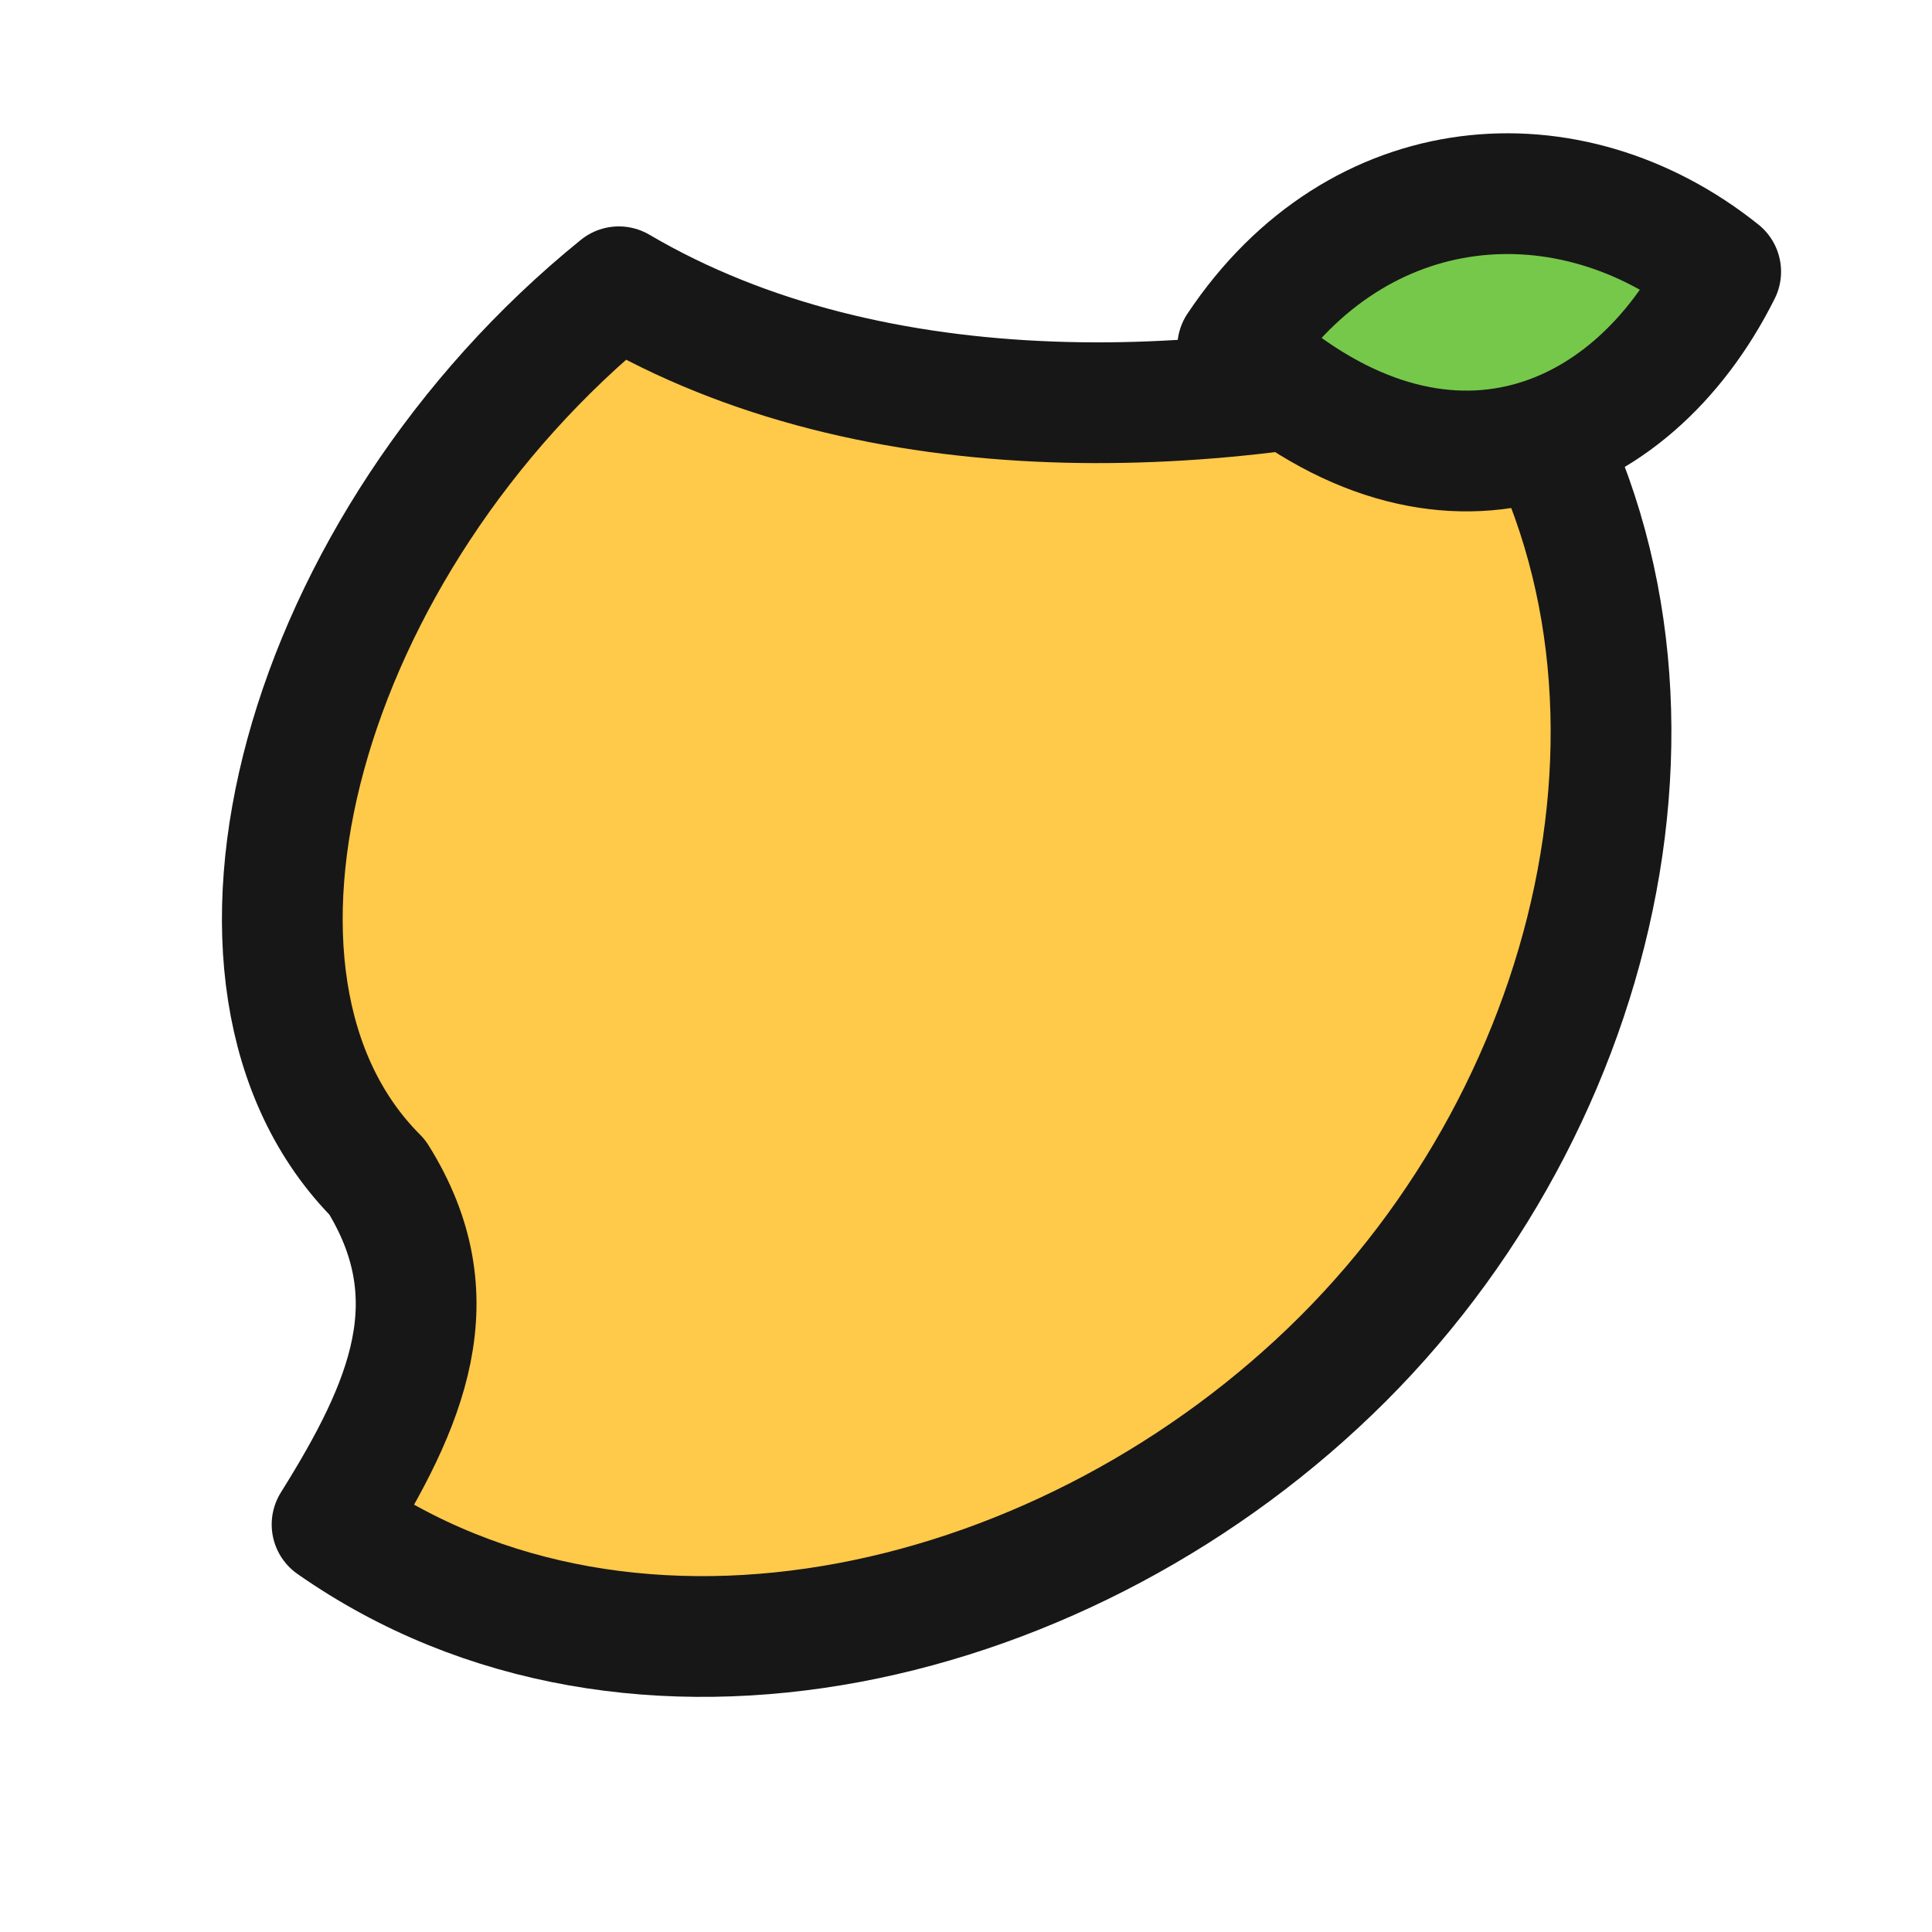
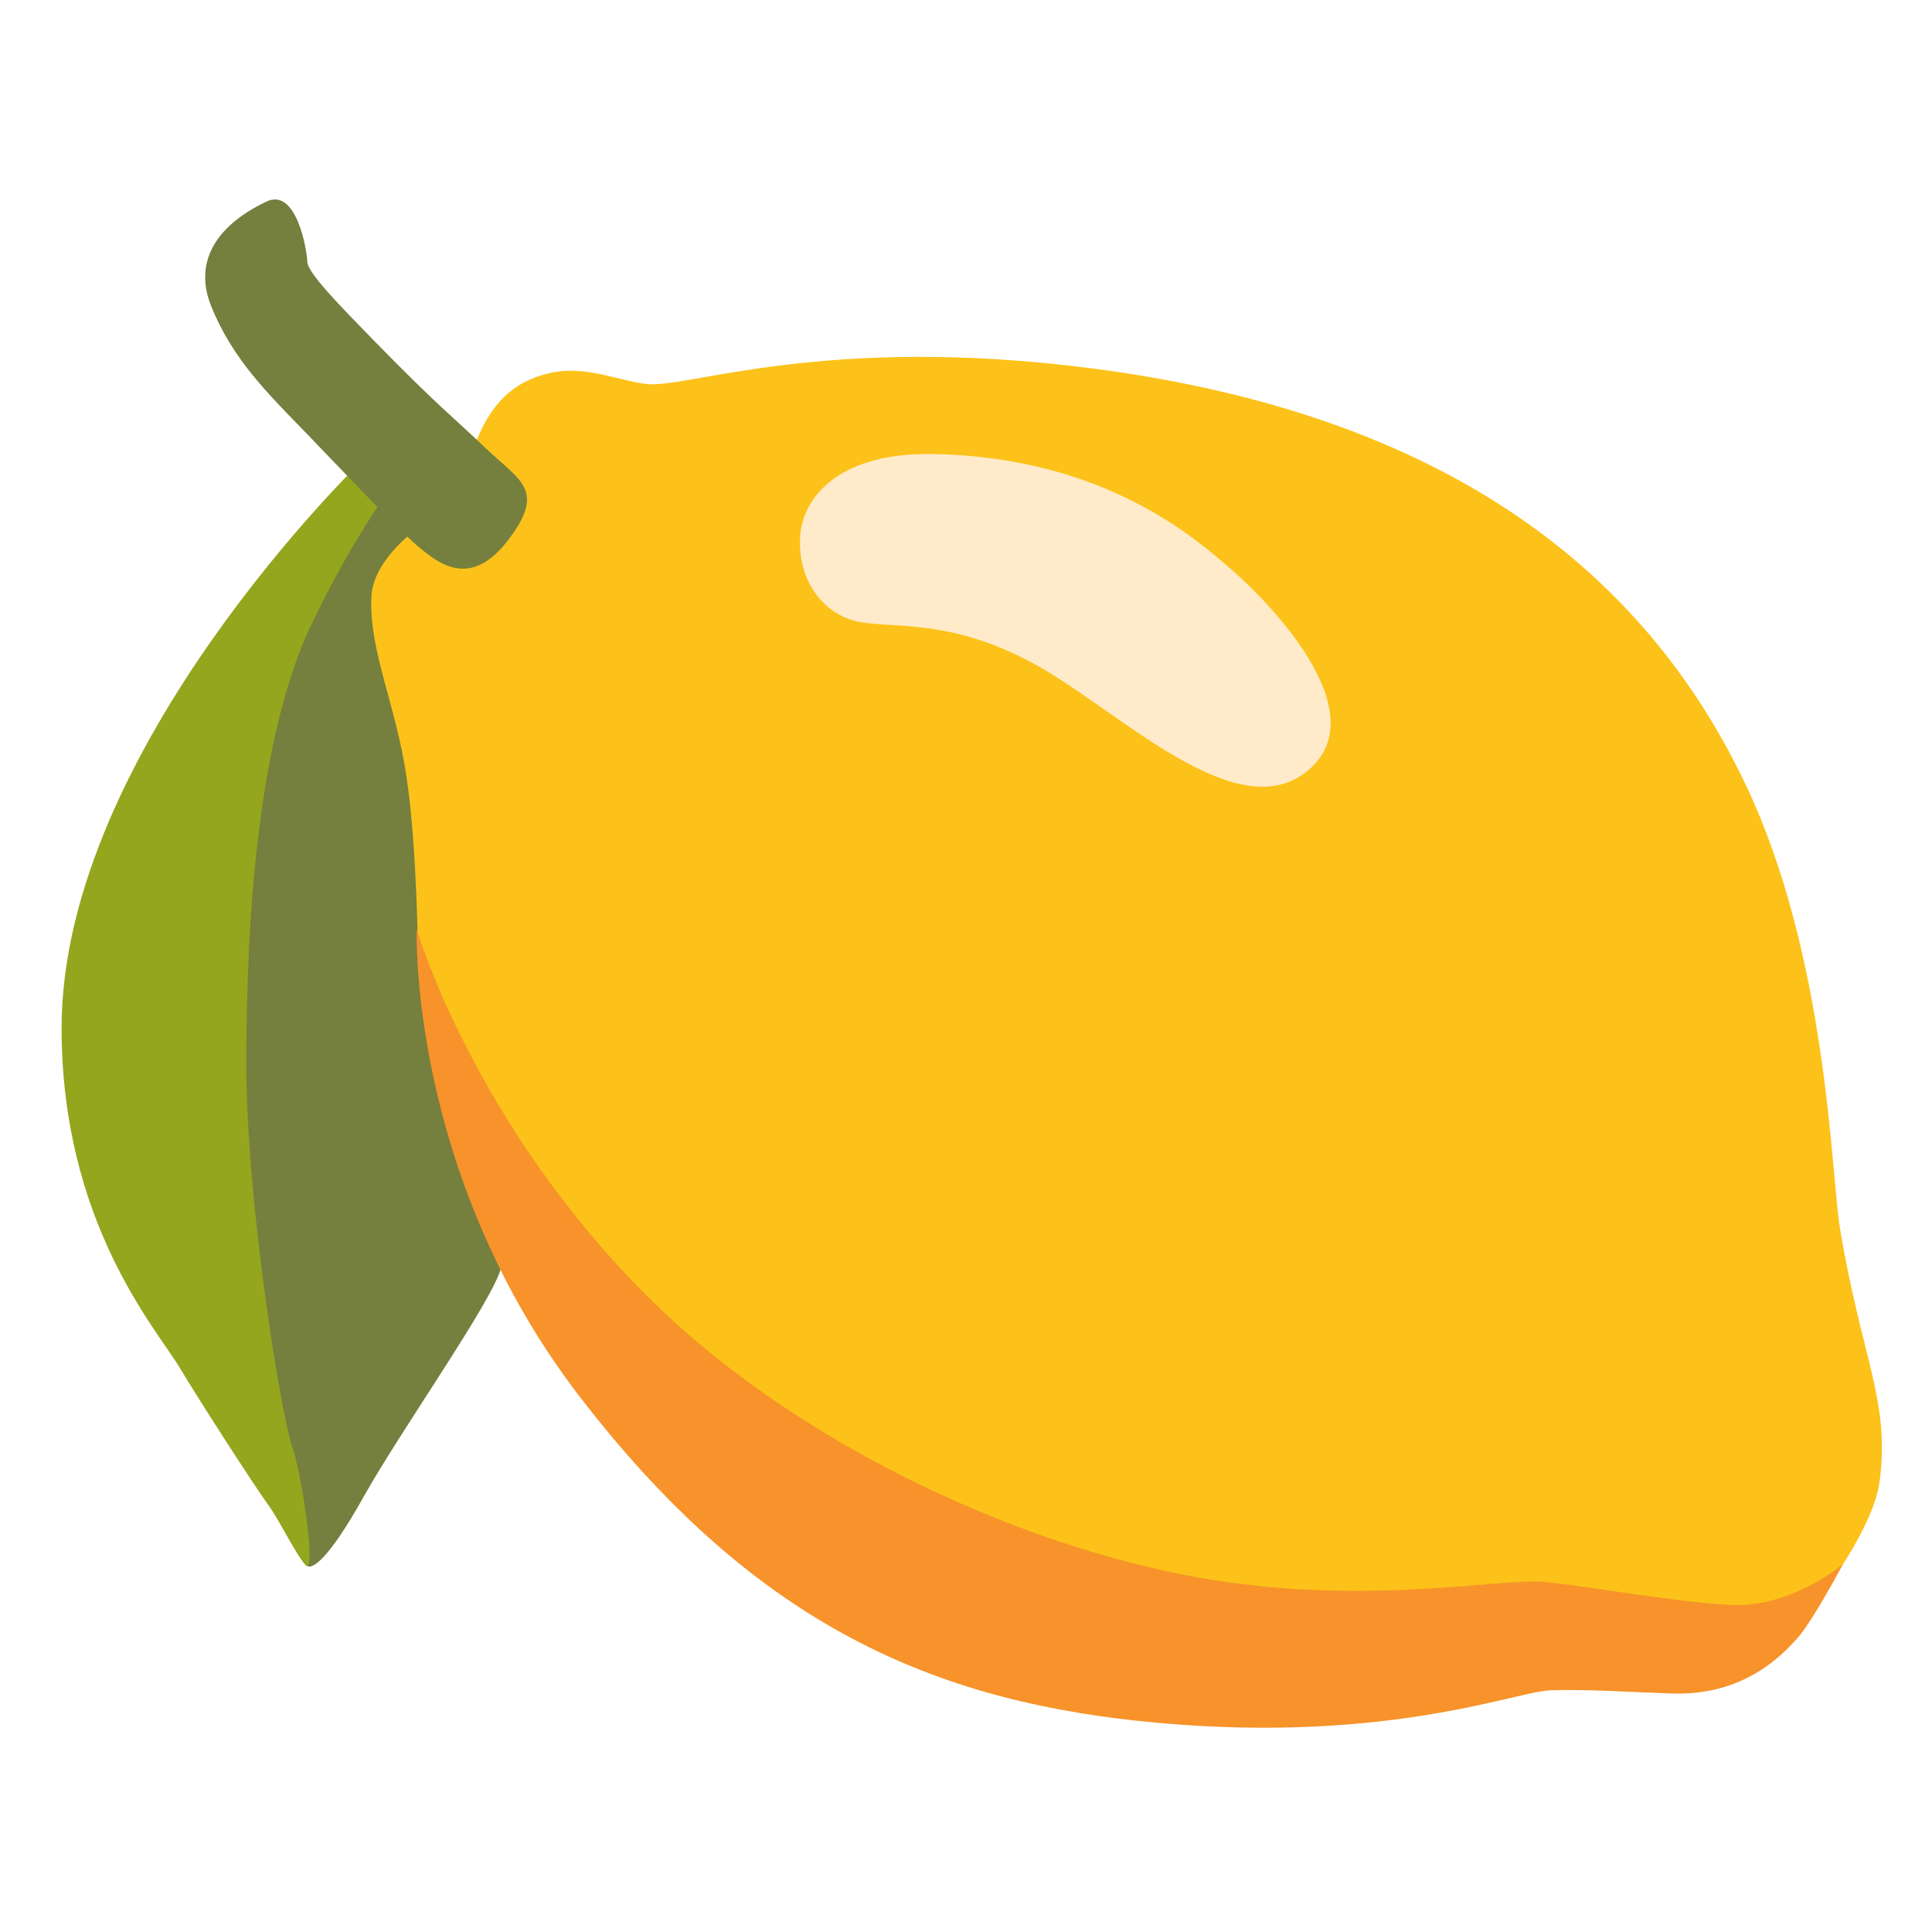
- <svg xmlns="http://www.w3.org/2000/svg" viewBox="0 0 128 128" stroke-linecap="round" stroke-linejoin="round">
-   <g stroke="#171717" stroke-width="8" stroke-linejoin="round">
-     <path fill="#FFC94A" d="M25 78c-13-13-5-42 16-59 17 10 40 9 58 4 14 20 8 49-10 67-18 18-47 25-67 11 5-8 8-15 3-23Z" />
-     <path fill="#76C84A" d="M82 23c8-12 22-13 32-5-6 12-19 17-32 5Z" />
-   </g>
+ <svg xmlns="http://www.w3.org/2000/svg" version="1.1" id="Layer_3" x="0px" y="0px" viewBox="0 0 128 128" style="enable-background:new 0 0 128 128;" xml:space="preserve">
+   <path style="fill:#757F3E;" d="M24,29.48L13.08,54.15l0.91,29.83c0,0,6.07,19.56,6.37,19.77c0.3,0.2,1.31-0.25,3.74-4.6  s8.6-13.05,9.1-15.17c0.51-2.12,0.71-17.39,0.71-17.39l1.42-32.87L24,29.48z" />
+   <path style="fill:#94A61D;" d="M24.03,30.48c0,0-19.94,19.17-19.95,37.63c0,12.85,6.27,19.92,7.79,22.45  c1.52,2.53,5.06,7.99,5.87,9.1s1.79,3.21,2.49,4.02c0.71,0.81-0.07-5.34-0.88-7.86c-0.81-2.53-3.02-16.26-3.03-25.28  c-0.01-9.88,0.83-21.85,4.28-29.1c3.81-8,7.39-11.78,7.39-11.78L24.03,30.48z" />
+   <path style="fill:#FCC219;" d="M30.68,33.02c0,0-5.87,2.93-6.07,6.47s1.62,7.18,2.33,12.03s0.71,11.02,0.81,12.84  C27.84,66.19,33,78.53,33,78.53l32.06,28.72l40.15,1.21c0,0,12.64,0.71,14.26-1.21s4.68-6.23,5.06-9.1  c0.71-5.36-1.21-8.19-2.63-16.79c-0.6-3.66-0.81-17.98-6.27-29.43c-6.17-12.94-18.41-24.27-43.18-27.51  c-18.01-2.35-27.1,1.42-29.73,1.01c-2.63-0.4-4.75-1.62-7.79-0.2C31.04,27.04,30.68,33.02,30.68,33.02z" />
+   <path style="fill:#F7932A;" d="M110.77,112.2c4.77,0.16,7.28-2.53,8.29-3.64c1.01-1.11,3.04-4.93,3.04-4.93s-3.45,2.91-7.39,2.7  c-3.94-0.2-9.2-1.21-12.34-1.52s-13.05,1.92-25.08-0.71c-12.03-2.63-25.31-9.28-34.08-17.9c-11.83-11.63-15.6-24.64-15.6-24.64  s-0.58,16.14,10.75,30.91s22.86,20.02,37.01,21.54c16,1.71,24.98-1.92,27.3-2.02C105.01,111.9,107.84,112.1,110.77,112.2z" />
+   <path style="fill:#FFEBC9;" d="M53.03,35.34c-0.3,3.14,1.62,5.46,3.94,5.87c2.5,0.43,6.27-0.2,11.83,2.93  c5.56,3.14,13.37,10.96,18,6.78c4.25-3.84-2.63-10.92-5.06-13.05c-2.43-2.12-8.49-7.58-19.92-7.79  C55.25,29.97,53.23,33.22,53.03,35.34z" />
+   <path style="fill:#757F3E;" d="M20.36,17.34c-0.02-0.75-0.71-4.95-2.72-3.98c-3.47,1.66-4.78,4.1-3.65,6.92  c1.42,3.54,3.8,5.84,6.37,8.49c1.97,2.04,5.87,6.17,7.28,7.38c1.42,1.21,3.51,2.86,5.97-0.3c2.62-3.37,0.85-3.98-1.38-6.11  S29,26.9,24.71,22.5C22.56,20.29,20.38,18.09,20.36,17.34z" />
</svg>
